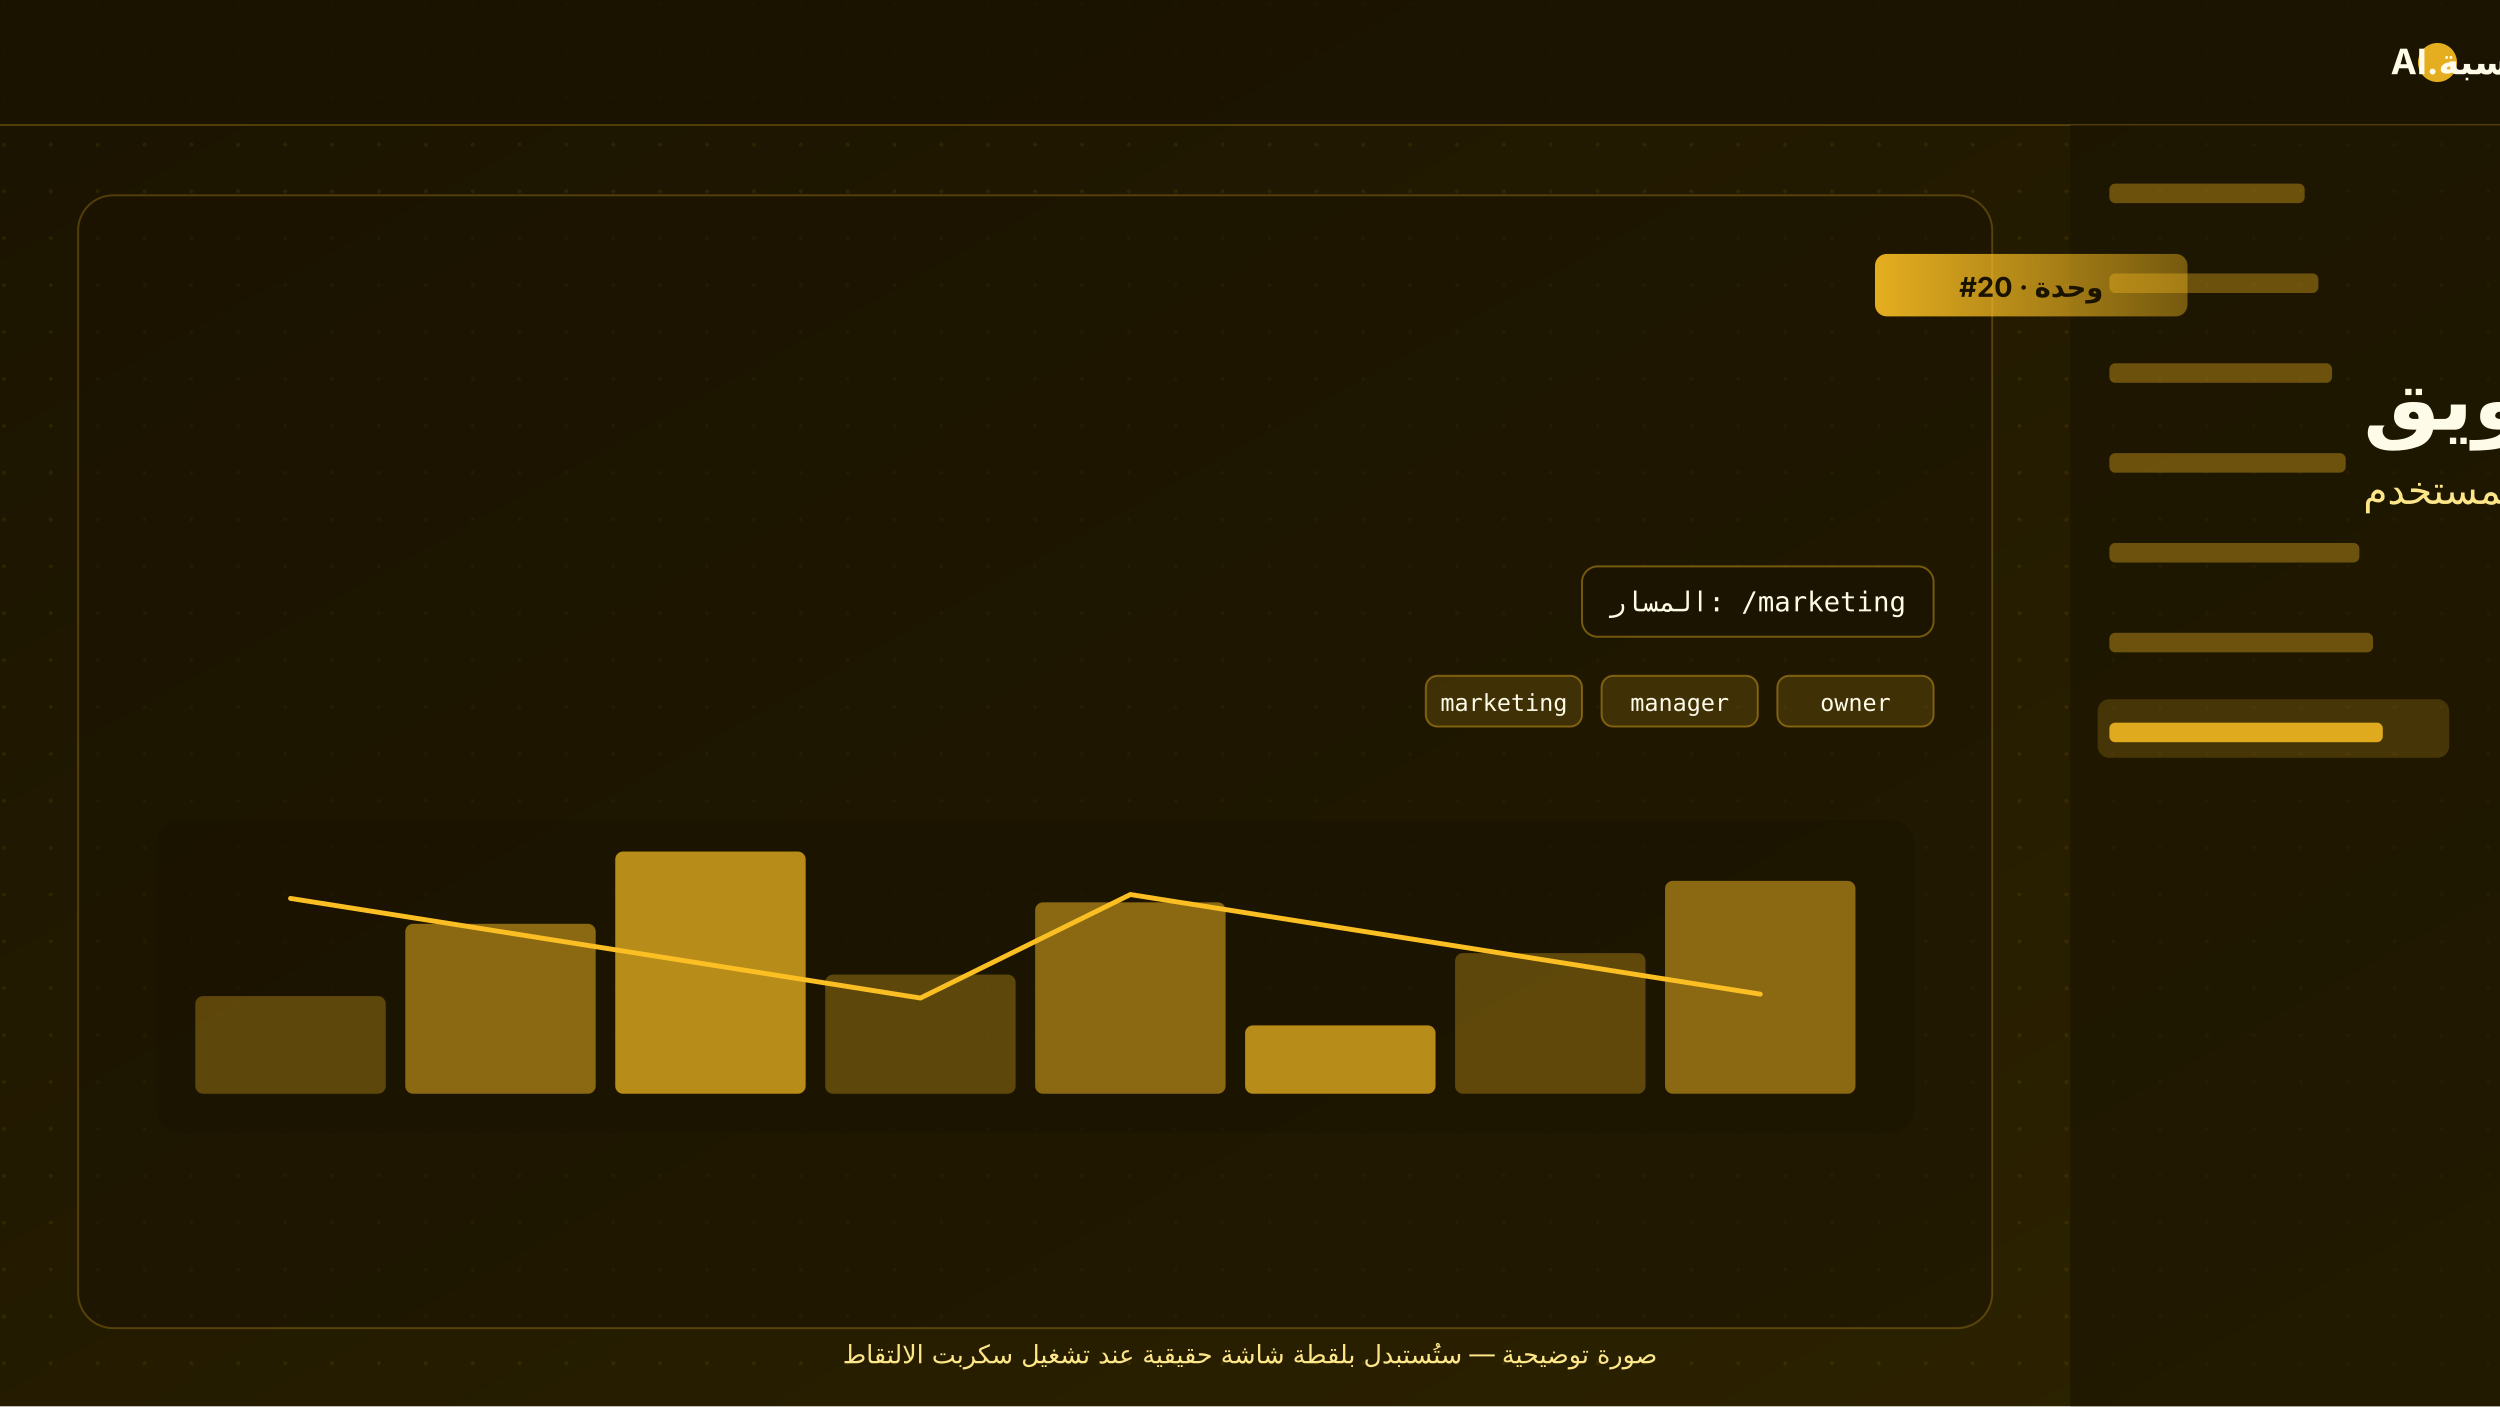
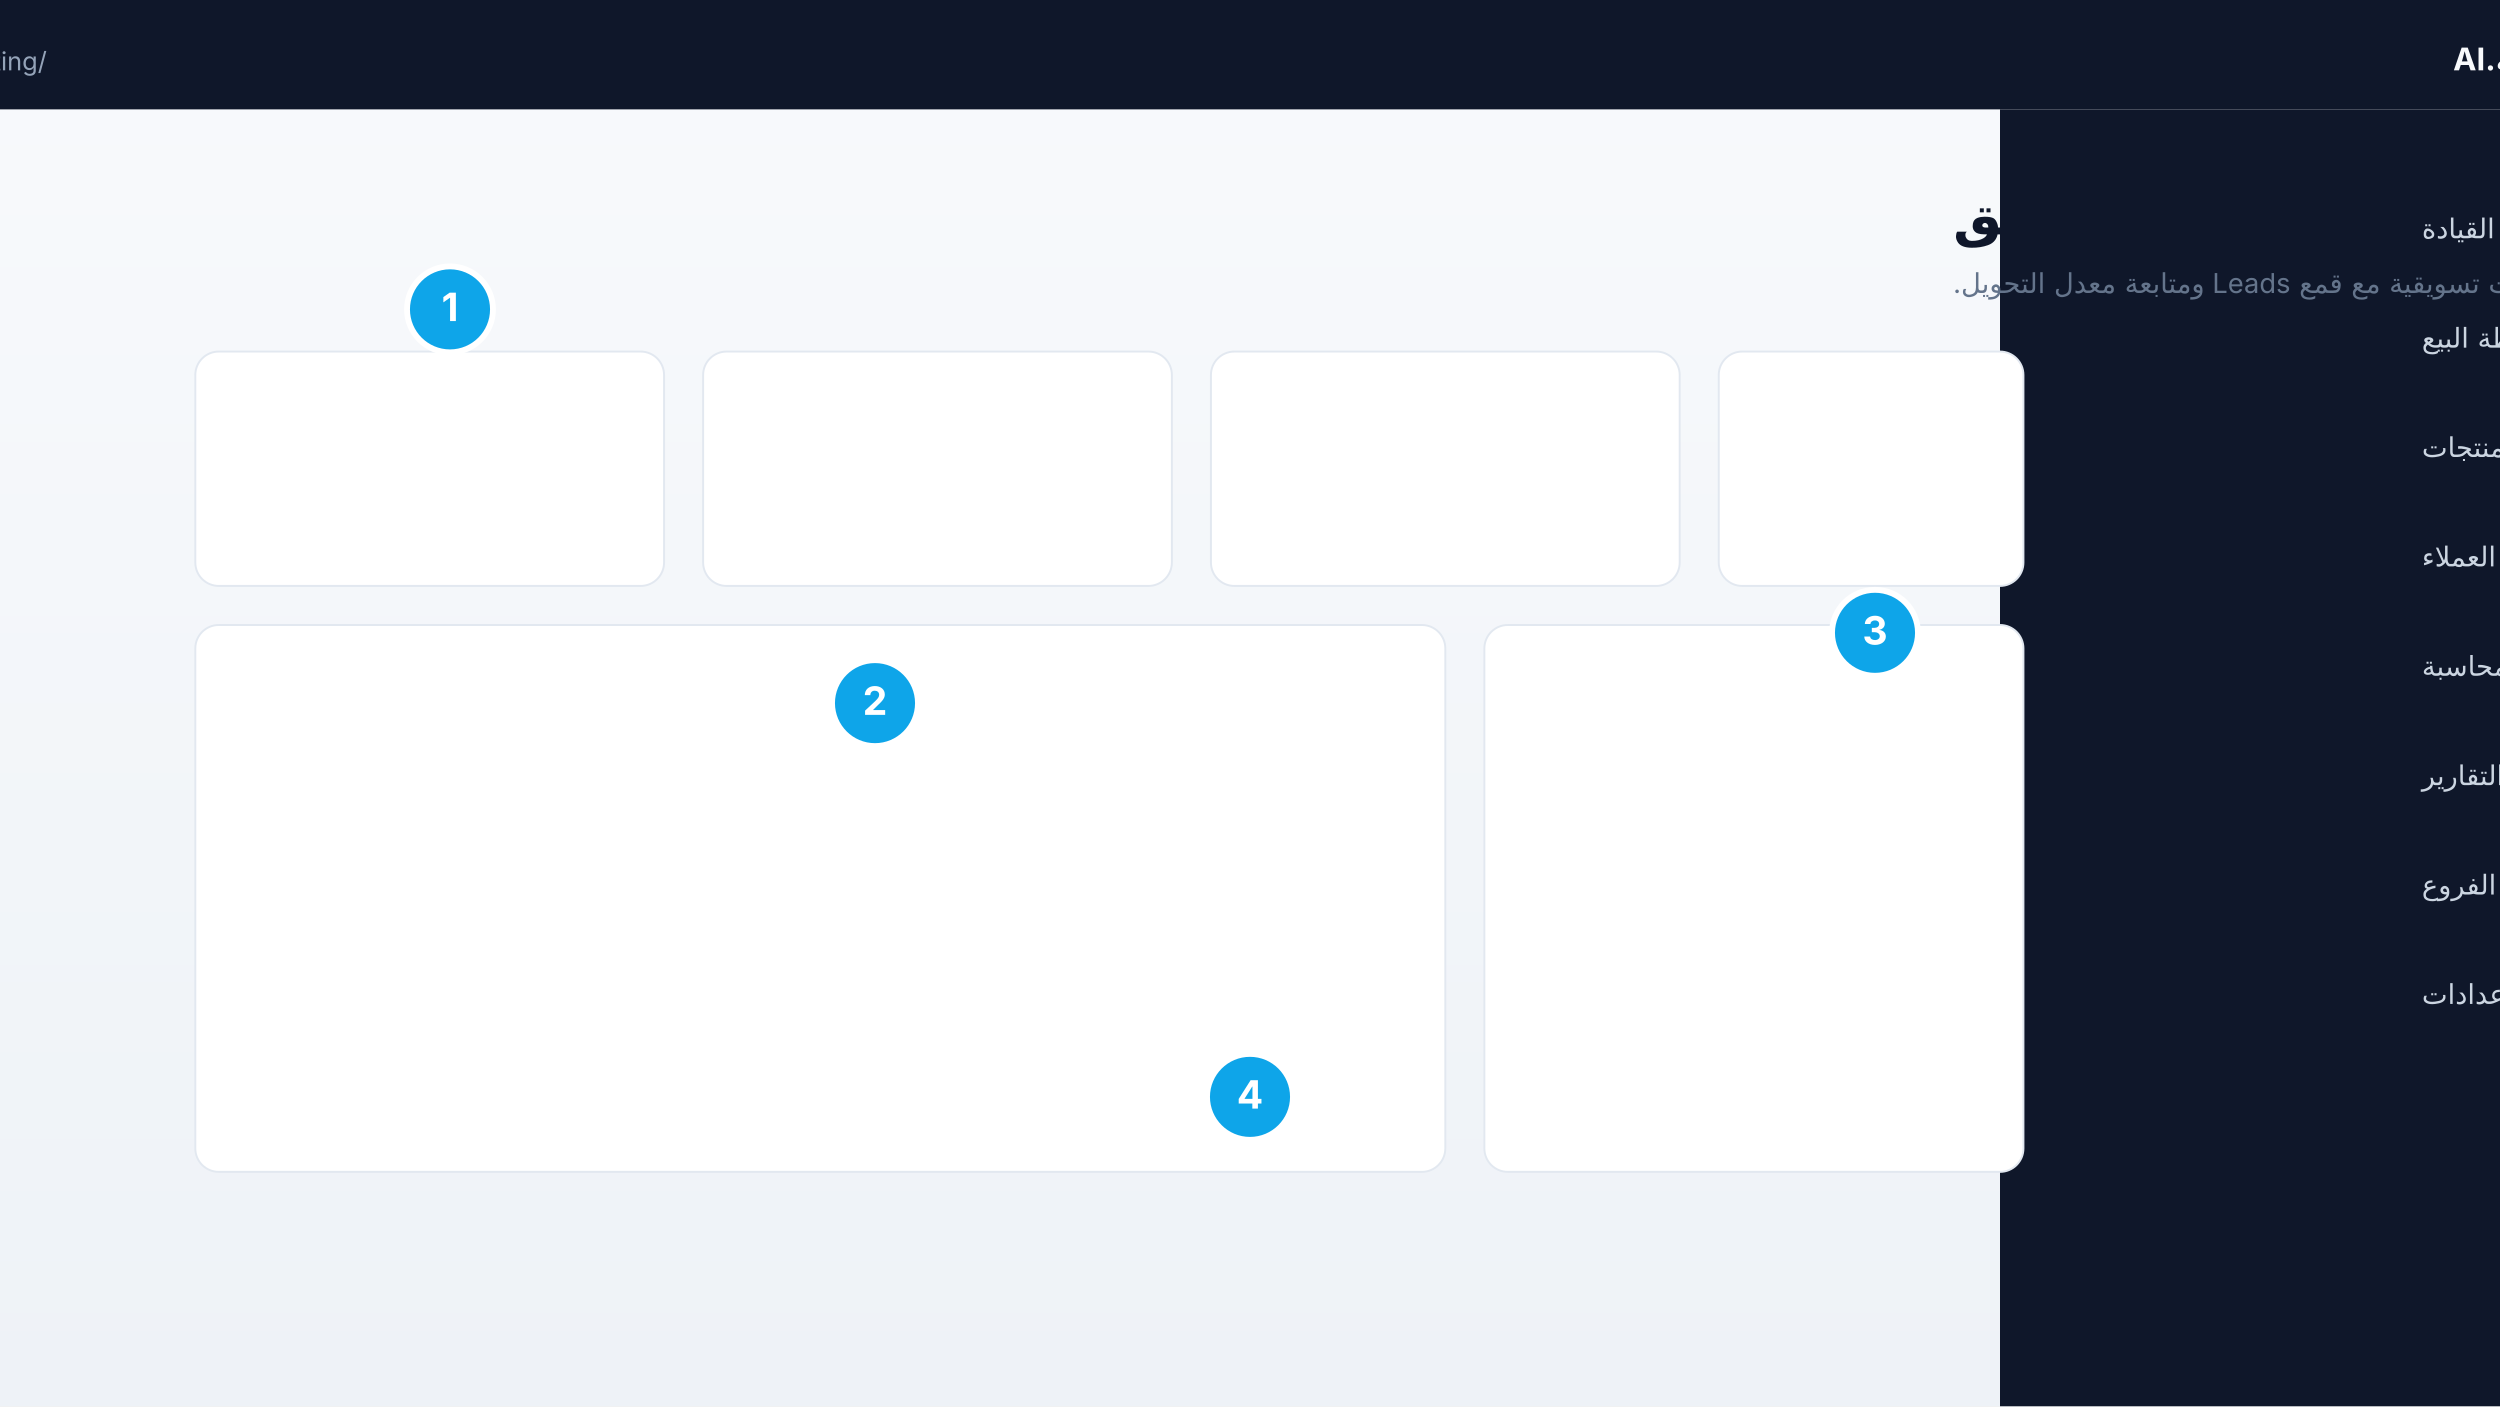
- <svg xmlns="http://www.w3.org/2000/svg" viewBox="0 0 1280 720" font-family="'IBM Plex Sans Arabic','Inter','Segoe UI',sans-serif">
+ <svg xmlns="http://www.w3.org/2000/svg" viewBox="0 0 1280 720" font-family="'IBM Plex Sans Arabic','Inter','Segoe UI',sans-serif" direction="rtl">
  <defs>
-     <linearGradient id="bg" x1="0" y1="0" x2="1" y2="1">
-       <stop offset="0%" stop-color="#1a1300" />
-       <stop offset="100%" stop-color="#2d2300" />
+     <linearGradient id="appbg" x1="0" y1="0" x2="0" y2="1">
+       <stop offset="0%" stop-color="#f8fafc" />
+       <stop offset="100%" stop-color="#eef2f7" />
    </linearGradient>
-     <linearGradient id="accent" x1="0" y1="0" x2="1" y2="0">
-       <stop offset="0%" stop-color="#fbbf24" stop-opacity="0.9" />
-       <stop offset="100%" stop-color="#fbbf24" stop-opacity="0.4" />
-     </linearGradient>
-     <pattern id="dots" width="24" height="24" patternUnits="userSpaceOnUse">
-       <circle cx="2" cy="2" r="1" fill="#fbbf24" fill-opacity="0.08" />
-     </pattern>
  </defs>
-   <rect width="1280" height="720" fill="url(#bg)" />
-   <rect width="1280" height="720" fill="url(#dots)" />
-   <rect x="0" y="0" width="1280" height="64" fill="#1a1300" fill-opacity="0.85" />
-   <line x1="0" y1="64" x2="1280" y2="64" stroke="#fbbf24" stroke-opacity="0.25" />
-   <circle cx="1248" cy="32" r="10" fill="#fbbf24" fill-opacity="0.9" />
-   <text x="1224" y="38" text-anchor="end" fill="#fefce8" font-size="18" font-weight="700" direction="rtl">حاسبة.AI</text>
-   <rect x="1060" y="64" width="220" height="656" fill="#1a1300" fill-opacity="0.6" />
-   <rect x="1080" y="94" width="100" height="10" rx="3" fill="#fbbf24" fill-opacity="0.35" />
-   <rect x="1080" y="140" width="107" height="10" rx="3" fill="#fbbf24" fill-opacity="0.35" />
-   <rect x="1080" y="186" width="114" height="10" rx="3" fill="#fbbf24" fill-opacity="0.35" />
-   <rect x="1080" y="232" width="121" height="10" rx="3" fill="#fbbf24" fill-opacity="0.35" />
-   <rect x="1080" y="278" width="128" height="10" rx="3" fill="#fbbf24" fill-opacity="0.35" />
-   <rect x="1080" y="324" width="135" height="10" rx="3" fill="#fbbf24" fill-opacity="0.35" />
-   <rect x="1074" y="358" width="180" height="30" rx="6" fill="#fbbf24" fill-opacity="0.18" />
-   <rect x="1080" y="370" width="140" height="10" rx="3" fill="#fbbf24" fill-opacity="0.85" />
-   <rect x="40" y="100" width="980" height="580" rx="18" fill="#1a1300" fill-opacity="0.55" stroke="#fbbf24" stroke-opacity="0.25" />
-   <rect x="960" y="130" width="160" height="32" rx="6" fill="url(#accent)" />
-   <text x="1040" y="152" text-anchor="middle" fill="#1a1300" font-size="14" font-weight="700">#20 · وحدة</text>
-   <text x="1210" y="220" text-anchor="end" fill="#fefce8" font-size="44" font-weight="800" direction="rtl">التسويق</text>
-   <text x="1210" y="258" text-anchor="end" fill="#fde68a" font-size="20" direction="rtl">حاسبة.AI ERP — دليل المستخدم</text>
-   <rect x="810" y="290" width="180" height="36" rx="8" fill="#1a1300" fill-opacity="0.7" stroke="#fbbf24" stroke-opacity="0.4" />
-   <text x="900" y="313" text-anchor="middle" fill="#fefce8" font-size="14" font-family="ui-monospace,'SFMono-Regular',monospace">المسار: /marketing</text>
-   <rect x="910" y="346" width="80" height="26" rx="6" fill="#fbbf24" fill-opacity="0.15" stroke="#fbbf24" stroke-opacity="0.4" />
-   <text x="950" y="364" text-anchor="middle" fill="#fefce8" font-size="12" font-family="ui-monospace,monospace">owner</text>
-   <rect x="820" y="346" width="80" height="26" rx="6" fill="#fbbf24" fill-opacity="0.15" stroke="#fbbf24" stroke-opacity="0.4" />
-   <text x="860" y="364" text-anchor="middle" fill="#fefce8" font-size="12" font-family="ui-monospace,monospace">manager</text>
-   <rect x="730" y="346" width="80" height="26" rx="6" fill="#fbbf24" fill-opacity="0.15" stroke="#fbbf24" stroke-opacity="0.4" />
-   <text x="770" y="364" text-anchor="middle" fill="#fefce8" font-size="12" font-family="ui-monospace,monospace">marketing</text>
-   <g transform="translate(80, 420)">
-     <rect x="0" y="0" width="900" height="160" rx="12" fill="#1a1300" fill-opacity="0.6" />
-     <rect x="20" y="90" width="97.5" height="50" rx="4" fill="#fbbf24" fill-opacity="0.3" />
-     <rect x="127.5" y="53" width="97.5" height="87" rx="4" fill="#fbbf24" fill-opacity="0.5" />
-     <rect x="235" y="16" width="97.5" height="124" rx="4" fill="#fbbf24" fill-opacity="0.7" />
-     <rect x="342.5" y="79" width="97.5" height="61" rx="4" fill="#fbbf24" fill-opacity="0.3" />
-     <rect x="450" y="42" width="97.5" height="98" rx="4" fill="#fbbf24" fill-opacity="0.5" />
-     <rect x="557.5" y="105" width="97.5" height="35" rx="4" fill="#fbbf24" fill-opacity="0.7" />
-     <rect x="665" y="68" width="97.5" height="72" rx="4" fill="#fbbf24" fill-opacity="0.3" />
-     <rect x="772.5" y="31" width="97.5" height="109" rx="4" fill="#fbbf24" fill-opacity="0.5" />
-     <polyline points="68.75,40 176.25,57 283.75,74 391.25,91 498.75,38 606.25,55 713.75,72 821.25,89" fill="none" stroke="#fbbf24" stroke-width="2.5" stroke-linecap="round" />
-   </g>
-   <text x="640" y="698" text-anchor="middle" fill="#fde68a" font-size="13" direction="rtl">صورة توضيحية — ستُستبدل بلقطة شاشة حقيقية عند تشغيل سكربت الالتقاط</text>
+   <rect width="1280" height="720" fill="url(#appbg)" />
+   <rect x="0" y="0" width="1280" height="56" fill="#0f172a" />
+   <text x="1256" y="36" fill="#f8fafc" font-size="16" font-weight="700" text-anchor="end">حاسبة.AI</text>
+   <text x="24" y="36" fill="#94a3b8" font-size="13" text-anchor="start">/marketing</text>
+   <rect x="1024" y="56" width="256" height="664" fill="#0f172a" />
+   <rect x="1048" y="96" width="208" height="40" rx="8" fill="transparent" />
+   <text x="1240" y="122" fill="#cbd5e1" font-size="14" font-weight="500" text-anchor="end" direction="rtl">لوحة القيادة</text>
+   <rect x="1048" y="152" width="208" height="40" rx="8" fill="transparent" />
+   <text x="1240" y="178" fill="#cbd5e1" font-size="14" font-weight="500" text-anchor="end" direction="rtl">نقطة البيع</text>
+   <rect x="1048" y="208" width="208" height="40" rx="8" fill="transparent" />
+   <text x="1240" y="234" fill="#cbd5e1" font-size="14" font-weight="500" text-anchor="end" direction="rtl">المنتجات</text>
+   <rect x="1048" y="264" width="208" height="40" rx="8" fill="transparent" />
+   <text x="1240" y="290" fill="#cbd5e1" font-size="14" font-weight="500" text-anchor="end" direction="rtl">العملاء</text>
+   <rect x="1048" y="320" width="208" height="40" rx="8" fill="transparent" />
+   <text x="1240" y="346" fill="#cbd5e1" font-size="14" font-weight="500" text-anchor="end" direction="rtl">المحاسبة</text>
+   <rect x="1048" y="376" width="208" height="40" rx="8" fill="transparent" />
+   <text x="1240" y="402" fill="#cbd5e1" font-size="14" font-weight="500" text-anchor="end" direction="rtl">التقارير</text>
+   <rect x="1048" y="432" width="208" height="40" rx="8" fill="transparent" />
+   <text x="1240" y="458" fill="#cbd5e1" font-size="14" font-weight="500" text-anchor="end" direction="rtl">الفروع</text>
+   <rect x="1048" y="488" width="208" height="40" rx="8" fill="transparent" />
+   <text x="1240" y="514" fill="#cbd5e1" font-size="14" font-weight="500" text-anchor="end" direction="rtl">الإعدادات</text>
+   <text x="1000" y="120" fill="#0f172a" font-size="28" font-weight="700" text-anchor="end">التسويق</text>
+   <text x="1000" y="150" fill="#64748b" font-size="14" text-anchor="end">حملات تسويقية مع قمع Leads ومتابعة معدل التحويل.</text>
+   <rect x="100" y="180" width="240" height="120" rx="12" fill="#ffffff" stroke="#e2e8f0" />
+   <rect x="360" y="180" width="240" height="120" rx="12" fill="#ffffff" stroke="#e2e8f0" />
+   <rect x="620" y="180" width="240" height="120" rx="12" fill="#ffffff" stroke="#e2e8f0" />
+   <rect x="880" y="180" width="156" height="120" rx="12" fill="#ffffff" stroke="#e2e8f0" />
+   <rect x="100" y="320" width="640" height="280" rx="12" fill="#ffffff" stroke="#e2e8f0" />
+   <rect x="760" y="320" width="276" height="280" rx="12" fill="#ffffff" stroke="#e2e8f0" />
+   <circle cx="230.4" cy="158.4" r="22" fill="#0ea5e9" stroke="#ffffff" stroke-width="3" />
+   <text x="230.4" y="164.4" fill="#ffffff" font-size="20" font-weight="700" text-anchor="middle">1</text>
+   <circle cx="448" cy="360" r="22" fill="#0ea5e9" stroke="#ffffff" stroke-width="3" />
+   <text x="448" y="366" fill="#ffffff" font-size="20" font-weight="700" text-anchor="middle">2</text>
+   <circle cx="960" cy="324" r="22" fill="#0ea5e9" stroke="#ffffff" stroke-width="3" />
+   <text x="960" y="330" fill="#ffffff" font-size="20" font-weight="700" text-anchor="middle">3</text>
+   <circle cx="640" cy="561.6" r="22" fill="#0ea5e9" stroke="#ffffff" stroke-width="3" />
+   <text x="640" y="567.6" fill="#ffffff" font-size="20" font-weight="700" text-anchor="middle">4</text>
</svg>
